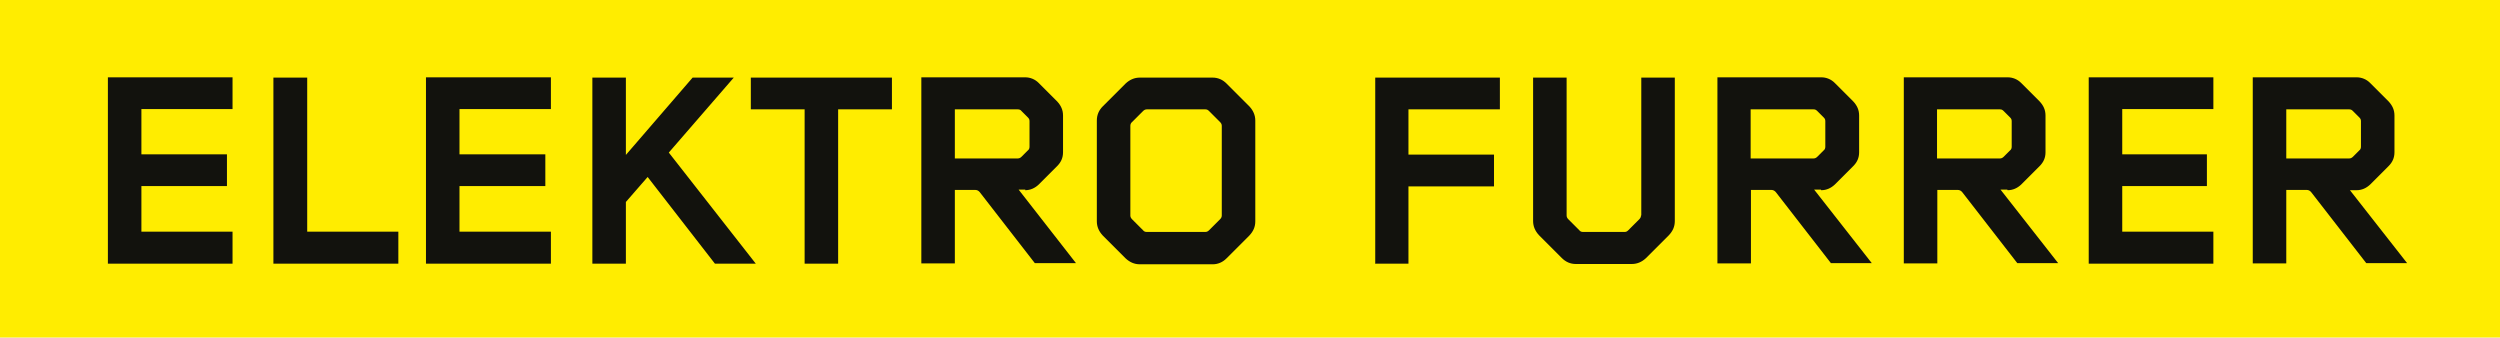
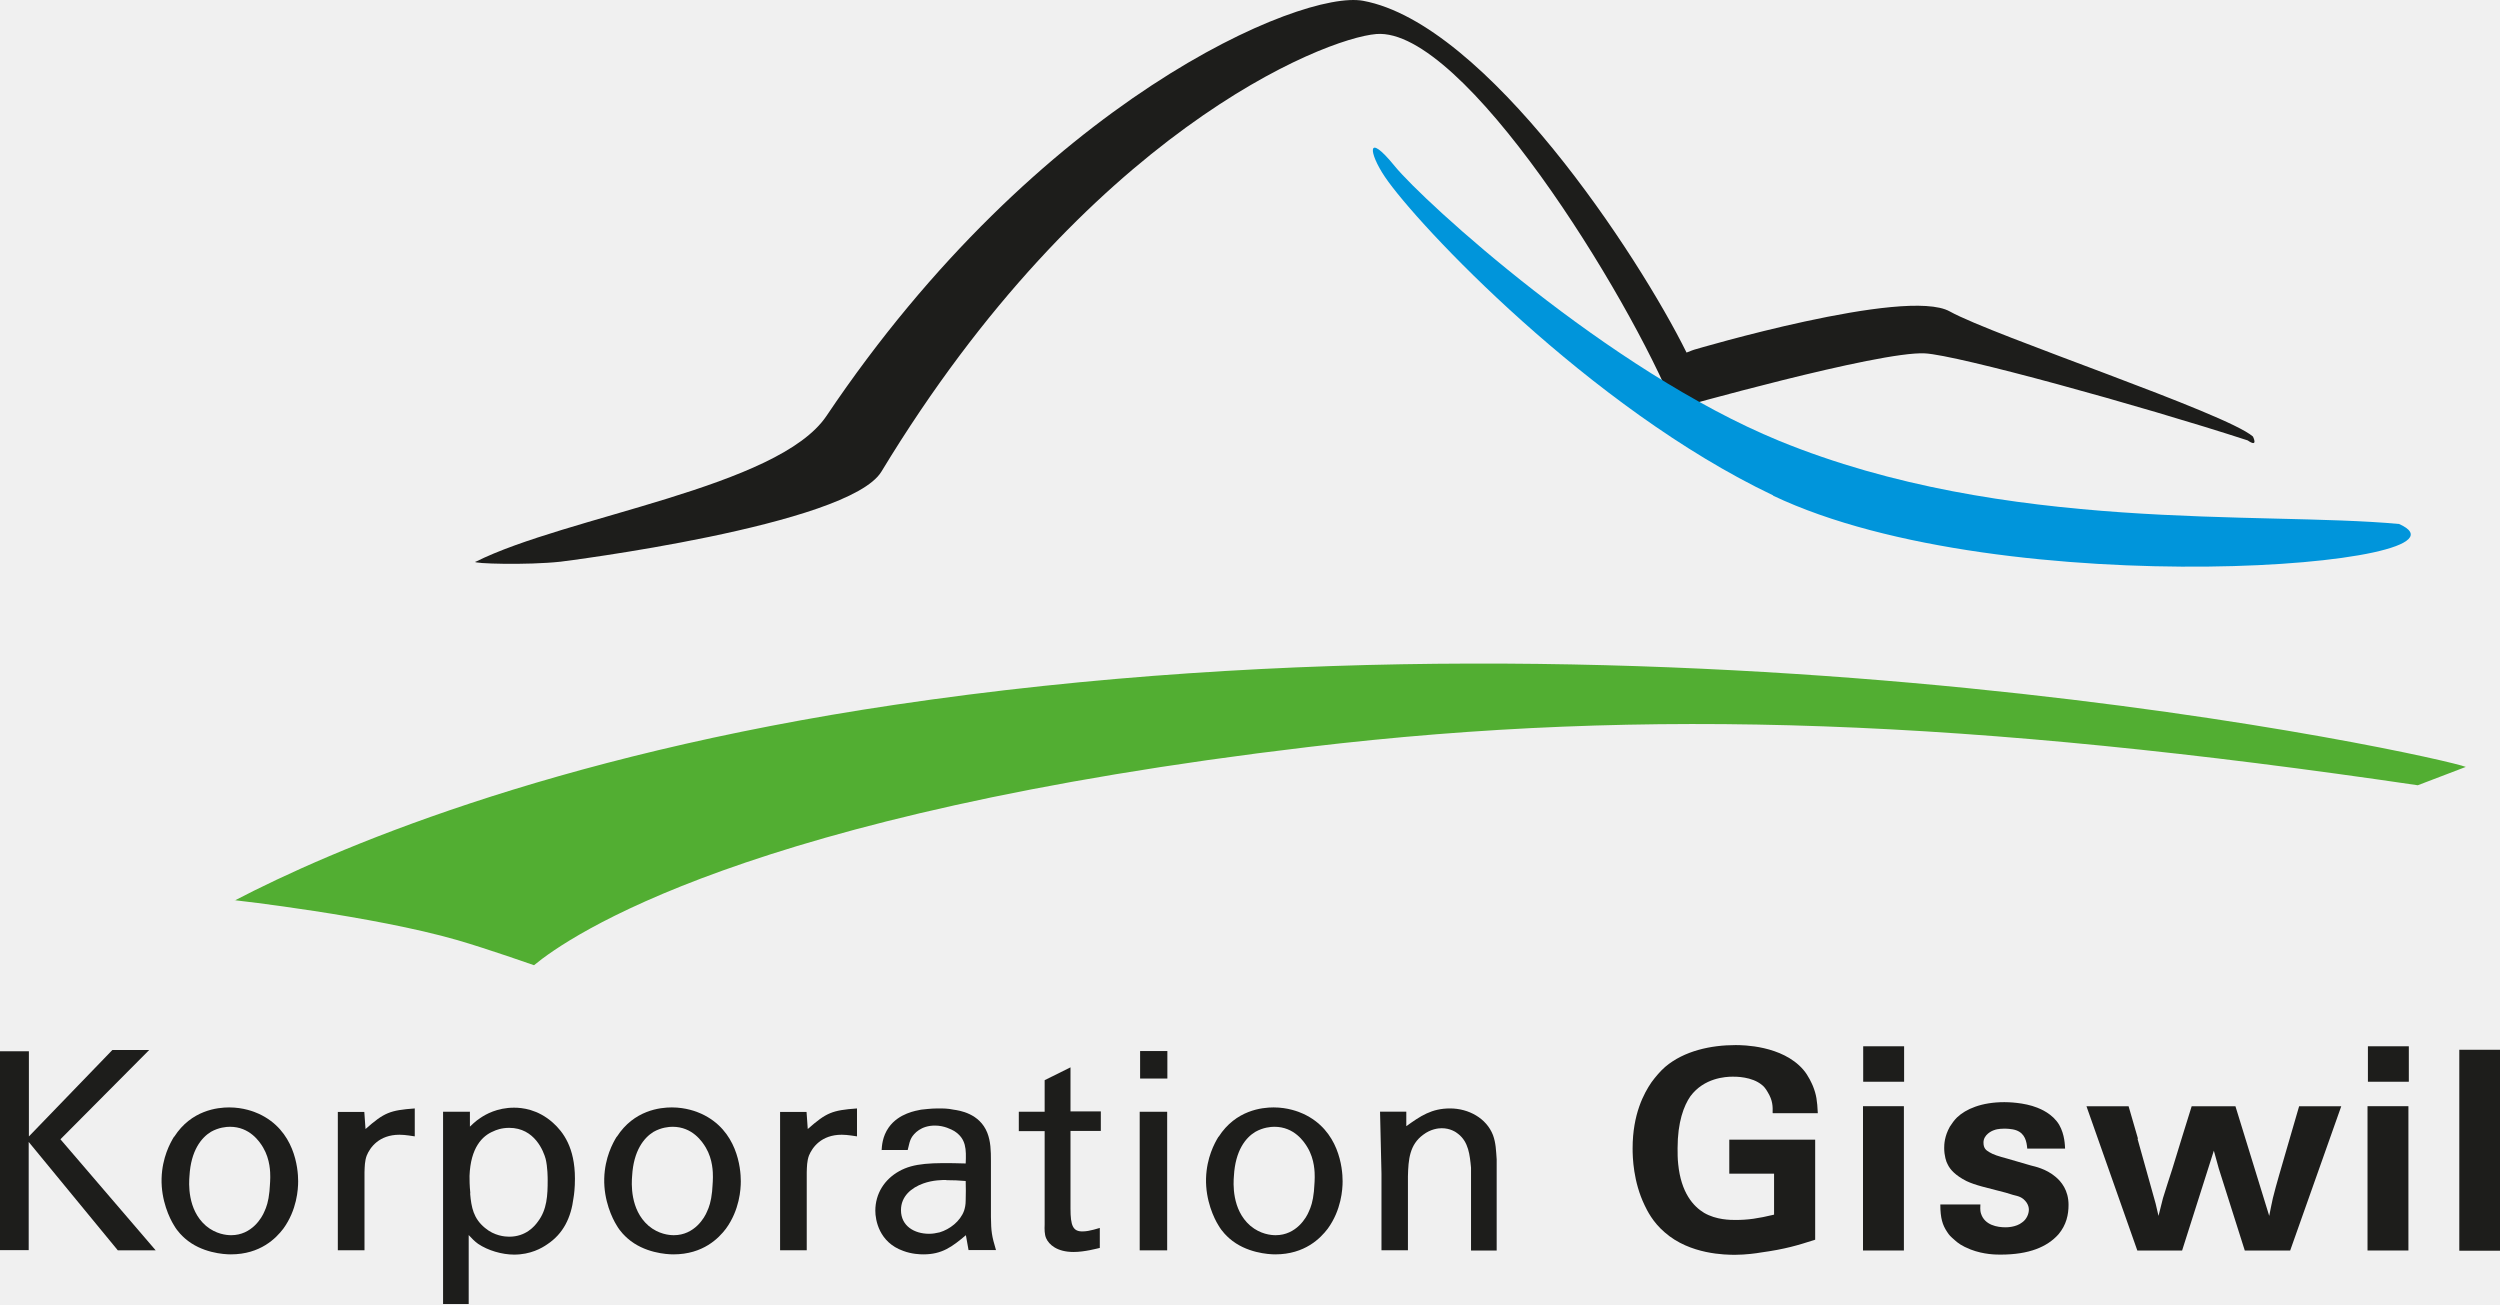
- <svg xmlns="http://www.w3.org/2000/svg" id="Ebene_1" version="1.1" viewBox="0 0 850.4 114.8">
+ <svg xmlns="http://www.w3.org/2000/svg" width="115" height="60" viewBox="0 0 115 60" fill="none">
+   <g clip-path="url(#clip0_228_623)">
+     <path d="M5.168 48.301L1.329 52.276V48.357H0V57.507H1.32V52.529L5.42 57.516H7.162L2.78 52.407L6.862 48.301H5.168Z" fill="#1D1D1B" />
+     <mask id="mask0_228_623" style="mask-type:luminance" maskUnits="userSpaceOnUse" x="0" y="0" width="115" height="60">
+       <path d="M115 0H0V60H115V0Z" fill="white" />
+     </mask>
+     <g mask="url(#mask0_228_623)">
+       <path d="M8.014 52.291C8.8 51.063 10.017 50.941 10.541 50.941C11.197 50.941 11.693 51.138 11.899 51.232C13.556 51.991 13.715 53.735 13.715 54.335C13.715 54.71 13.659 55.657 13.032 56.52C12.704 56.951 11.983 57.701 10.616 57.701C10.298 57.701 9.268 57.635 8.51 56.969C8.407 56.876 8.182 56.679 7.995 56.351C7.808 56.051 7.405 55.226 7.433 54.204C7.461 53.248 7.826 52.582 8.004 52.291M9.474 56.388C9.933 56.773 10.42 56.819 10.635 56.819C11.59 56.819 12.058 55.995 12.161 55.732C12.255 55.535 12.348 55.273 12.395 54.804C12.395 54.738 12.432 54.41 12.432 54.148C12.432 53.941 12.432 53.341 12.105 52.788C11.946 52.516 11.487 51.832 10.579 51.832C10.41 51.832 10.064 51.86 9.699 52.066C9.259 52.338 8.781 52.929 8.716 54.091C8.688 54.419 8.613 55.638 9.465 56.379" fill="#1D1D1B" />
+       <path d="M16.758 51.148L16.814 51.935C17.675 51.176 17.937 51.073 19.079 50.988V52.273C18.986 52.263 18.658 52.198 18.377 52.198C17.432 52.198 17.02 52.788 16.87 53.154C16.776 53.407 16.776 53.669 16.767 53.923V57.513H15.54V51.148H16.767H16.758Z" fill="#1D1D1B" />
+       <path d="M21.616 51.131V51.825C21.616 51.825 21.888 51.553 22.103 51.422C22.337 51.263 22.871 50.953 23.648 50.953C24.004 50.953 24.734 51.019 25.436 51.647C25.904 52.069 26.447 52.781 26.447 54.216C26.447 54.638 26.41 54.947 26.381 55.106C26.269 55.997 25.923 56.747 25.165 57.244C24.921 57.413 24.406 57.712 23.648 57.712C23.096 57.712 22.45 57.525 21.991 57.216C21.822 57.094 21.691 56.953 21.56 56.812V60.019H20.381V51.141H21.626L21.616 51.131ZM21.626 54.9C21.682 55.556 21.785 56.053 22.309 56.484C22.74 56.85 23.227 56.888 23.423 56.888C24.181 56.888 24.584 56.419 24.743 56.194C25.165 55.641 25.193 54.975 25.193 54.291C25.193 54.188 25.193 53.691 25.099 53.306C25.005 52.969 24.603 51.881 23.423 51.881C23.067 51.881 22.805 51.984 22.693 52.041C22.187 52.247 21.645 52.791 21.598 54.094C21.598 54.281 21.598 54.516 21.635 54.891" fill="#1D1D1B" />
+       <path d="M28.375 52.291C29.162 51.063 30.379 50.941 30.903 50.941C31.558 50.941 32.055 51.138 32.261 51.232C33.918 51.991 34.077 53.735 34.077 54.335C34.077 54.71 34.021 55.657 33.393 56.52C33.066 56.951 32.345 57.701 30.978 57.701C30.66 57.701 29.63 57.635 28.872 56.969C28.769 56.876 28.544 56.679 28.357 56.351C28.17 56.051 27.767 55.226 27.795 54.204C27.823 53.248 28.188 52.582 28.366 52.291M29.836 56.388C30.295 56.773 30.782 56.819 30.997 56.819C31.952 56.819 32.42 55.995 32.523 55.732C32.616 55.535 32.71 55.273 32.757 54.804C32.757 54.738 32.794 54.41 32.794 54.148C32.794 53.941 32.794 53.341 32.467 52.788C32.307 52.516 31.849 51.832 30.941 51.832C30.772 51.832 30.426 51.86 30.061 52.066C29.621 52.338 29.143 52.929 29.078 54.091C29.05 54.419 28.975 55.638 29.827 56.379" fill="#1D1D1B" />
+       <path d="M37.101 51.148L37.157 51.935C38.018 51.176 38.28 51.073 39.422 50.988V52.273C39.329 52.263 39.001 52.198 38.72 52.198C37.775 52.198 37.363 52.788 37.213 53.154C37.119 53.407 37.119 53.669 37.11 53.923V57.513H35.884V51.148H37.11H37.101Z" fill="#1D1D1B" />
+       <path d="M40.555 52.91C40.565 52.741 40.583 52.282 40.883 51.86C41.351 51.204 42.147 51.091 42.371 51.044C42.502 51.035 42.793 50.988 43.139 50.988C43.401 50.988 43.598 50.988 43.86 51.044C44.131 51.082 45.058 51.213 45.414 52.104C45.573 52.507 45.583 52.938 45.583 53.388V55.976C45.592 56.66 45.62 56.848 45.816 57.504H44.553L44.431 56.819C43.794 57.354 43.336 57.701 42.474 57.701C42.334 57.701 41.941 57.691 41.548 57.541C40.434 57.148 40.265 56.116 40.265 55.694C40.265 54.907 40.686 54.251 41.36 53.876C42.025 53.501 42.84 53.473 44.422 53.52C44.45 52.863 44.45 52.385 43.897 52.029C43.766 51.954 43.429 51.776 43.008 51.776C42.371 51.776 42.044 52.132 41.922 52.348C41.856 52.469 41.819 52.61 41.754 52.901H40.546L40.555 52.91ZM43.532 54.279C43.364 54.279 42.914 54.279 42.474 54.438C41.922 54.635 41.445 55.029 41.445 55.666C41.445 56.398 42.062 56.754 42.736 56.754C42.933 56.754 43.036 56.726 43.223 56.688C43.691 56.548 44.169 56.182 44.347 55.694C44.384 55.573 44.422 55.441 44.422 55.198C44.431 54.907 44.431 54.626 44.422 54.326C44.122 54.298 43.832 54.288 43.532 54.288" fill="#1D1D1B" />
+       <path d="M48.054 51.141V49.688L49.243 49.098V51.123H50.638V52.023H49.243V55.594C49.243 56.382 49.355 56.654 49.805 56.645C50.132 56.645 50.563 56.485 50.591 56.485V57.404C50.46 57.432 49.898 57.591 49.383 57.591C48.625 57.591 48.251 57.254 48.12 56.954C48.045 56.776 48.045 56.551 48.054 56.326V52.032H46.865V51.141H48.054Z" fill="#1D1D1B" />
+       <path d="M53.69 57.516H52.426V51.141H53.69V57.516ZM53.699 49.613H52.445V48.348H53.699V49.613Z" fill="#1D1D1B" />
+       <path d="M56.058 52.291C56.845 51.063 58.062 50.941 58.586 50.941C59.241 50.941 59.737 51.138 59.943 51.232C61.6 51.991 61.76 53.735 61.76 54.335C61.76 54.71 61.703 55.657 61.076 56.52C60.748 56.951 60.028 57.701 58.661 57.701C58.352 57.701 57.313 57.635 56.554 56.969C56.452 56.876 56.227 56.679 56.039 56.351C55.852 56.051 55.45 55.226 55.478 54.204C55.506 53.248 55.871 52.582 56.049 52.291M57.519 56.388C57.977 56.773 58.464 56.819 58.68 56.819C59.635 56.819 60.103 55.995 60.206 55.732C60.299 55.535 60.393 55.273 60.44 54.804C60.44 54.738 60.477 54.41 60.477 54.148C60.477 53.941 60.477 53.341 60.149 52.788C59.99 52.516 59.532 51.832 58.623 51.832C58.455 51.832 58.108 51.86 57.743 52.066C57.294 52.338 56.826 52.929 56.76 54.091C56.732 54.419 56.657 55.638 57.509 56.379" fill="#1D1D1B" />
+       <path d="M64.69 51.804C65.345 51.335 65.851 50.988 66.703 50.988C67.555 50.988 68.378 51.438 68.678 52.216C68.809 52.573 68.818 52.919 68.847 53.332V57.523H67.667V53.716C67.611 53.126 67.555 52.535 67.077 52.16C66.965 52.066 66.703 51.898 66.319 51.898C66.16 51.898 65.813 51.935 65.467 52.198C64.84 52.657 64.784 53.332 64.765 54.11V57.513H63.548V53.988L63.482 51.138H64.69V51.804Z" fill="#1D1D1B" />
+       <path d="M81.541 51.196C81.55 50.906 81.55 50.624 81.316 50.24C81.223 50.071 81.111 49.949 81.054 49.912C80.586 49.518 79.837 49.527 79.706 49.527C79.369 49.527 78.386 49.584 77.759 50.427C77.459 50.859 77.169 51.609 77.169 52.818C77.169 53.052 77.169 53.306 77.197 53.549C77.328 54.862 77.89 55.49 78.386 55.79C78.948 56.118 79.603 56.118 79.837 56.118C80.399 56.118 80.867 56.052 81.607 55.874V53.99H79.547V52.424H83.498V57.027C82.702 57.281 82.14 57.459 80.979 57.618C80.839 57.646 80.296 57.721 79.819 57.721C79.388 57.721 77.74 57.712 76.579 56.69C76.027 56.221 75.765 55.677 75.653 55.443C75.128 54.355 75.1 53.24 75.1 52.827C75.1 51.243 75.624 50.287 75.971 49.781C76.158 49.527 76.373 49.274 76.598 49.077C77.469 48.337 78.704 48.074 79.837 48.074C80.156 48.074 81.972 48.084 82.945 49.199C83.198 49.49 83.348 49.855 83.395 49.959C83.554 50.362 83.591 50.624 83.619 51.206H81.55L81.541 51.196Z" fill="#1D1D1B" />
+       <path d="M87.579 57.523H85.698V50.885H87.579V57.523ZM87.589 49.76H85.707V48.129H87.589V49.76Z" fill="#1D1D1B" />
+       <path d="M93.253 52.827C93.225 52.518 93.159 52.143 92.747 51.993C92.541 51.918 92.242 51.918 92.195 51.918C92.167 51.918 91.895 51.918 91.736 51.984C91.633 52.012 91.24 52.19 91.24 52.556C91.24 52.827 91.362 52.912 91.502 52.996C91.699 53.118 91.923 53.184 92.335 53.296L93.43 53.615C93.571 53.652 94.114 53.755 94.563 54.14C94.807 54.346 95.153 54.74 95.153 55.424C95.153 55.865 95.059 56.343 94.685 56.784C94.17 57.355 93.346 57.712 92.026 57.712C91.82 57.712 91.259 57.712 90.65 57.477C90.229 57.309 90.079 57.187 89.929 57.056C89.704 56.859 89.667 56.821 89.564 56.662C89.358 56.352 89.255 56.043 89.255 55.406H91.099C91.099 55.462 91.071 55.659 91.127 55.827C91.296 56.362 91.886 56.456 92.251 56.456C92.316 56.456 92.738 56.456 93.019 56.23C93.225 56.09 93.328 55.837 93.328 55.64C93.328 55.546 93.299 55.434 93.225 55.321C93.037 55.059 92.859 55.031 92.597 54.965C92.476 54.927 92.373 54.899 92.26 54.862C91.371 54.627 90.893 54.534 90.453 54.327C89.957 54.074 89.704 53.802 89.592 53.559C89.527 53.456 89.433 53.156 89.433 52.809C89.433 52.649 89.442 52.274 89.695 51.824C89.798 51.665 89.892 51.534 90.023 51.402C90.425 51.018 91.146 50.699 92.204 50.699C92.344 50.699 93.103 50.709 93.711 50.952C93.852 51.009 94.413 51.224 94.722 51.74C94.984 52.199 94.984 52.696 94.994 52.837H93.243L93.253 52.827Z" fill="#1D1D1B" />
+       <path d="M98.327 52.387L99.16 55.368L99.291 55.931C99.356 55.668 99.422 55.396 99.497 55.115C99.628 54.674 99.787 54.215 99.928 53.765C100.218 52.809 100.517 51.852 100.817 50.887H102.83L104.384 55.931C104.44 55.659 104.487 55.396 104.552 55.115C104.721 54.431 104.936 53.737 105.133 53.043L105.76 50.887H107.698L105.348 57.524H103.26L102.062 53.746L101.837 52.931L100.377 57.524H98.317L95.977 50.887H97.915L98.346 52.377L98.327 52.387Z" fill="#1D1D1B" />
+       <path d="M110.787 57.523H108.906V50.885H110.787V57.523ZM110.806 49.76H108.924V48.129H110.806V49.76Z" fill="#1D1D1B" />
+       <path d="M115 48.289H113.128V57.533H115V48.289Z" fill="#1D1D1B" />
+       <path d="M10.804 41.419C15.194 39.131 25.183 34.791 41.173 32.419C77.506 27.019 112.332 34.828 113.427 35.278L111.218 36.122C90.697 33.103 75.84 32.503 60.215 34.359C34.273 37.434 26.148 43.087 24.565 44.4C24.565 44.4 22.431 43.65 21.045 43.247C17.142 42.122 10.794 41.409 10.794 41.409" fill="#52AE32" />
+       <path d="M21.869 25.846C26.082 23.736 35.8 22.433 38.018 19.133C47.792 4.583 59.887 -0.488 62.705 0.037C68.379 1.087 75.39 11.783 77.581 16.218C77.787 16.133 77.927 16.087 77.927 16.087C77.927 16.087 87.664 13.199 89.686 14.324C91.708 15.449 102.399 19.002 103.635 20.08C103.635 20.08 103.906 20.615 103.392 20.258C98.402 18.637 90.032 16.33 88.544 16.255C86.447 16.143 77.029 18.805 77.029 18.805C74.922 13.583 67.311 1.246 63.314 1.565C60.88 1.762 49.983 6.121 40.546 21.693C39.039 24.186 25.792 25.837 25.792 25.837C24.266 26.005 21.673 25.93 21.86 25.837" fill="#1D1D1B" />
+       <path d="M81.569 22.79C73.134 18.778 65.167 10.303 63.707 8.137C62.958 7.031 62.836 6.018 64.156 7.64C65.476 9.262 74.005 17.062 81.841 20.278C92.26 24.543 103.953 23.512 110.357 24.103C114.644 26.006 92.213 27.862 81.56 22.8" fill="#0095DB" />
+     </g>
+   </g>
  <defs>
-     <style>
-       .st0 {
-         fill: #12120d;
-       }
- 
-       .st1 {
-         fill: #ffed00;
-       }
-     </style>
+     <clipPath id="clip0_228_623">
+       <rect width="115" height="60" fill="white" />
+     </clipPath>
  </defs>
-   <rect class="st1" x="0" width="850.4" height="114.8" />
-   <path class="st0" d="M558.2,73.3c0,.5-.2.9-.6,1.3l-3.7,3.7c-.4.4-.7.6-1.3.6h-14.1c-.6,0-1-.2-1.3-.6l-3.7-3.7c-.4-.4-.6-.8-.6-1.3V26.4h-11.4v48.8c0,1.8.7,3.4,2,4.8l7.8,7.8c1.3,1.3,2.9,2,4.7,2h19.1c1.8,0,3.4-.7,4.8-2l7.8-7.8c1.3-1.4,2-2.9,2-4.8V26.4h-11.4v46.9ZM595.5,53.9v-16.7h21.4c.6,0,.9.2,1.3.6l2.1,2.1c.4.4.6.7.6,1.3v8.7c0,.6-.2,1-.6,1.3l-2.1,2.1c-.4.4-.8.6-1.3.6h-21.4ZM619.5,64.7c1.8,0,3.3-.7,4.6-1.9l6.3-6.3c1.3-1.3,2-2.8,2-4.7v-12.5c0-1.9-.7-3.4-2-4.8l-6.3-6.3c-1.2-1.2-2.8-1.9-4.6-1.9h-35.3v63.3h11.4v-25h6.9c.7,0,1.2.3,1.6.8l18.7,24.1h13.9l-19.6-25h2.3ZM467.7,89.7h11.4v-26.3h29.1v-10.8h-29.1v-15.4h31.1v-10.8h-42.4v63.4ZM710.5,89.7h42.4v-10.9h-31v-15.5h28.8v-10.8h-28.8v-15.4h31v-10.8h-42.4v63.4ZM658.9,53.9v-16.7h21.4c.6,0,.9.2,1.3.6l2.1,2.1c.4.4.6.7.6,1.3v8.7c0,.6-.2,1-.6,1.3l-2.1,2.1c-.4.4-.8.6-1.3.6h-21.4ZM682.9,64.7c1.8,0,3.3-.7,4.6-1.9l6.3-6.3c1.3-1.3,2-2.8,2-4.7v-12.5c0-1.9-.7-3.4-2-4.8l-6.3-6.3c-1.2-1.2-2.8-1.9-4.6-1.9h-35.3v63.3h11.4v-25h6.9c.7,0,1.2.3,1.6.8l18.7,24.1h13.9l-19.6-25h2.3ZM777.7,53.9v-16.7h21.4c.6,0,.9.2,1.3.6l2.1,2.1c.4.4.6.7.6,1.3v8.7c0,.6-.2,1-.6,1.3l-2.1,2.1c-.4.4-.8.6-1.3.6h-21.4ZM799.3,64.7h2.3c1.8,0,3.3-.7,4.6-1.9l6.3-6.3c1.3-1.3,2-2.8,2-4.7v-12.5c0-1.9-.7-3.4-2-4.8l-6.3-6.3c-1.2-1.2-2.8-1.9-4.6-1.9h-35.3v63.3h11.4v-25h6.9c.7,0,1.2.3,1.6.8l18.7,24.1h13.9l-19.6-25ZM415.6,73.3c0,.5-.2.9-.6,1.3l-3.7,3.7c-.4.4-.8.6-1.3.6h-19.9c-.6,0-1-.2-1.3-.6l-3.7-3.7c-.4-.4-.6-.8-.6-1.3v-30.5c0-.5.2-1,.6-1.3l3.7-3.7c.4-.4.8-.6,1.3-.6h19.9c.6,0,.9.2,1.3.6l3.7,3.7c.4.4.6.8.6,1.3v30.5ZM417.2,28.4c-1.3-1.3-2.9-2-4.7-2h-24.8c-1.8,0-3.4.7-4.8,2l-7.8,7.8c-1.3,1.3-2,2.9-2,4.8v34.3c0,1.8.7,3.4,2,4.8l7.8,7.8c1.4,1.3,3,2,4.8,2h24.8c1.8,0,3.4-.7,4.7-2l7.8-7.8c1.3-1.4,2-2.9,2-4.8v-34.3c0-1.8-.7-3.4-2-4.8l-7.8-7.8ZM36.7,89.7h42.4v-10.9h-31v-15.5h29.1v-10.8h-29.1v-15.4h31v-10.8h-42.4v63.4ZM144.9,89.7h42.5v-10.9h-31.1v-15.5h29.2v-10.8h-29.2v-15.4h31.1v-10.8h-42.5v63.4ZM249.6,26.4h-14l-22.7,26.3v-26.3h-11.4v63.3h11.4v-21l7.4-8.5,22.9,29.5h13.9l-29.6-37.8,22.1-25.5ZM104.4,26.4h-11.4v63.3h42.5v-10.9h-31V26.4ZM255.4,37.2h18.3v52.5h11.4v-52.5h18.3v-10.8h-48v10.8ZM324.8,53.9v-16.7h21.4c.6,0,1,.2,1.3.6l2.1,2.1c.4.4.6.7.6,1.3v8.7c0,.6-.2,1-.6,1.3l-2.1,2.1c-.4.4-.8.6-1.3.6h-21.4ZM348.7,64.7c1.8,0,3.3-.7,4.6-1.9l6.3-6.3c1.3-1.3,2-2.8,2-4.7v-12.5c0-1.9-.7-3.4-2-4.8l-6.3-6.3c-1.2-1.2-2.8-1.9-4.6-1.9h-35.3v63.3h11.4v-25h6.9c.7,0,1.2.3,1.6.8l18.7,24.1h14l-19.5-25h2.3Z" />
</svg>
